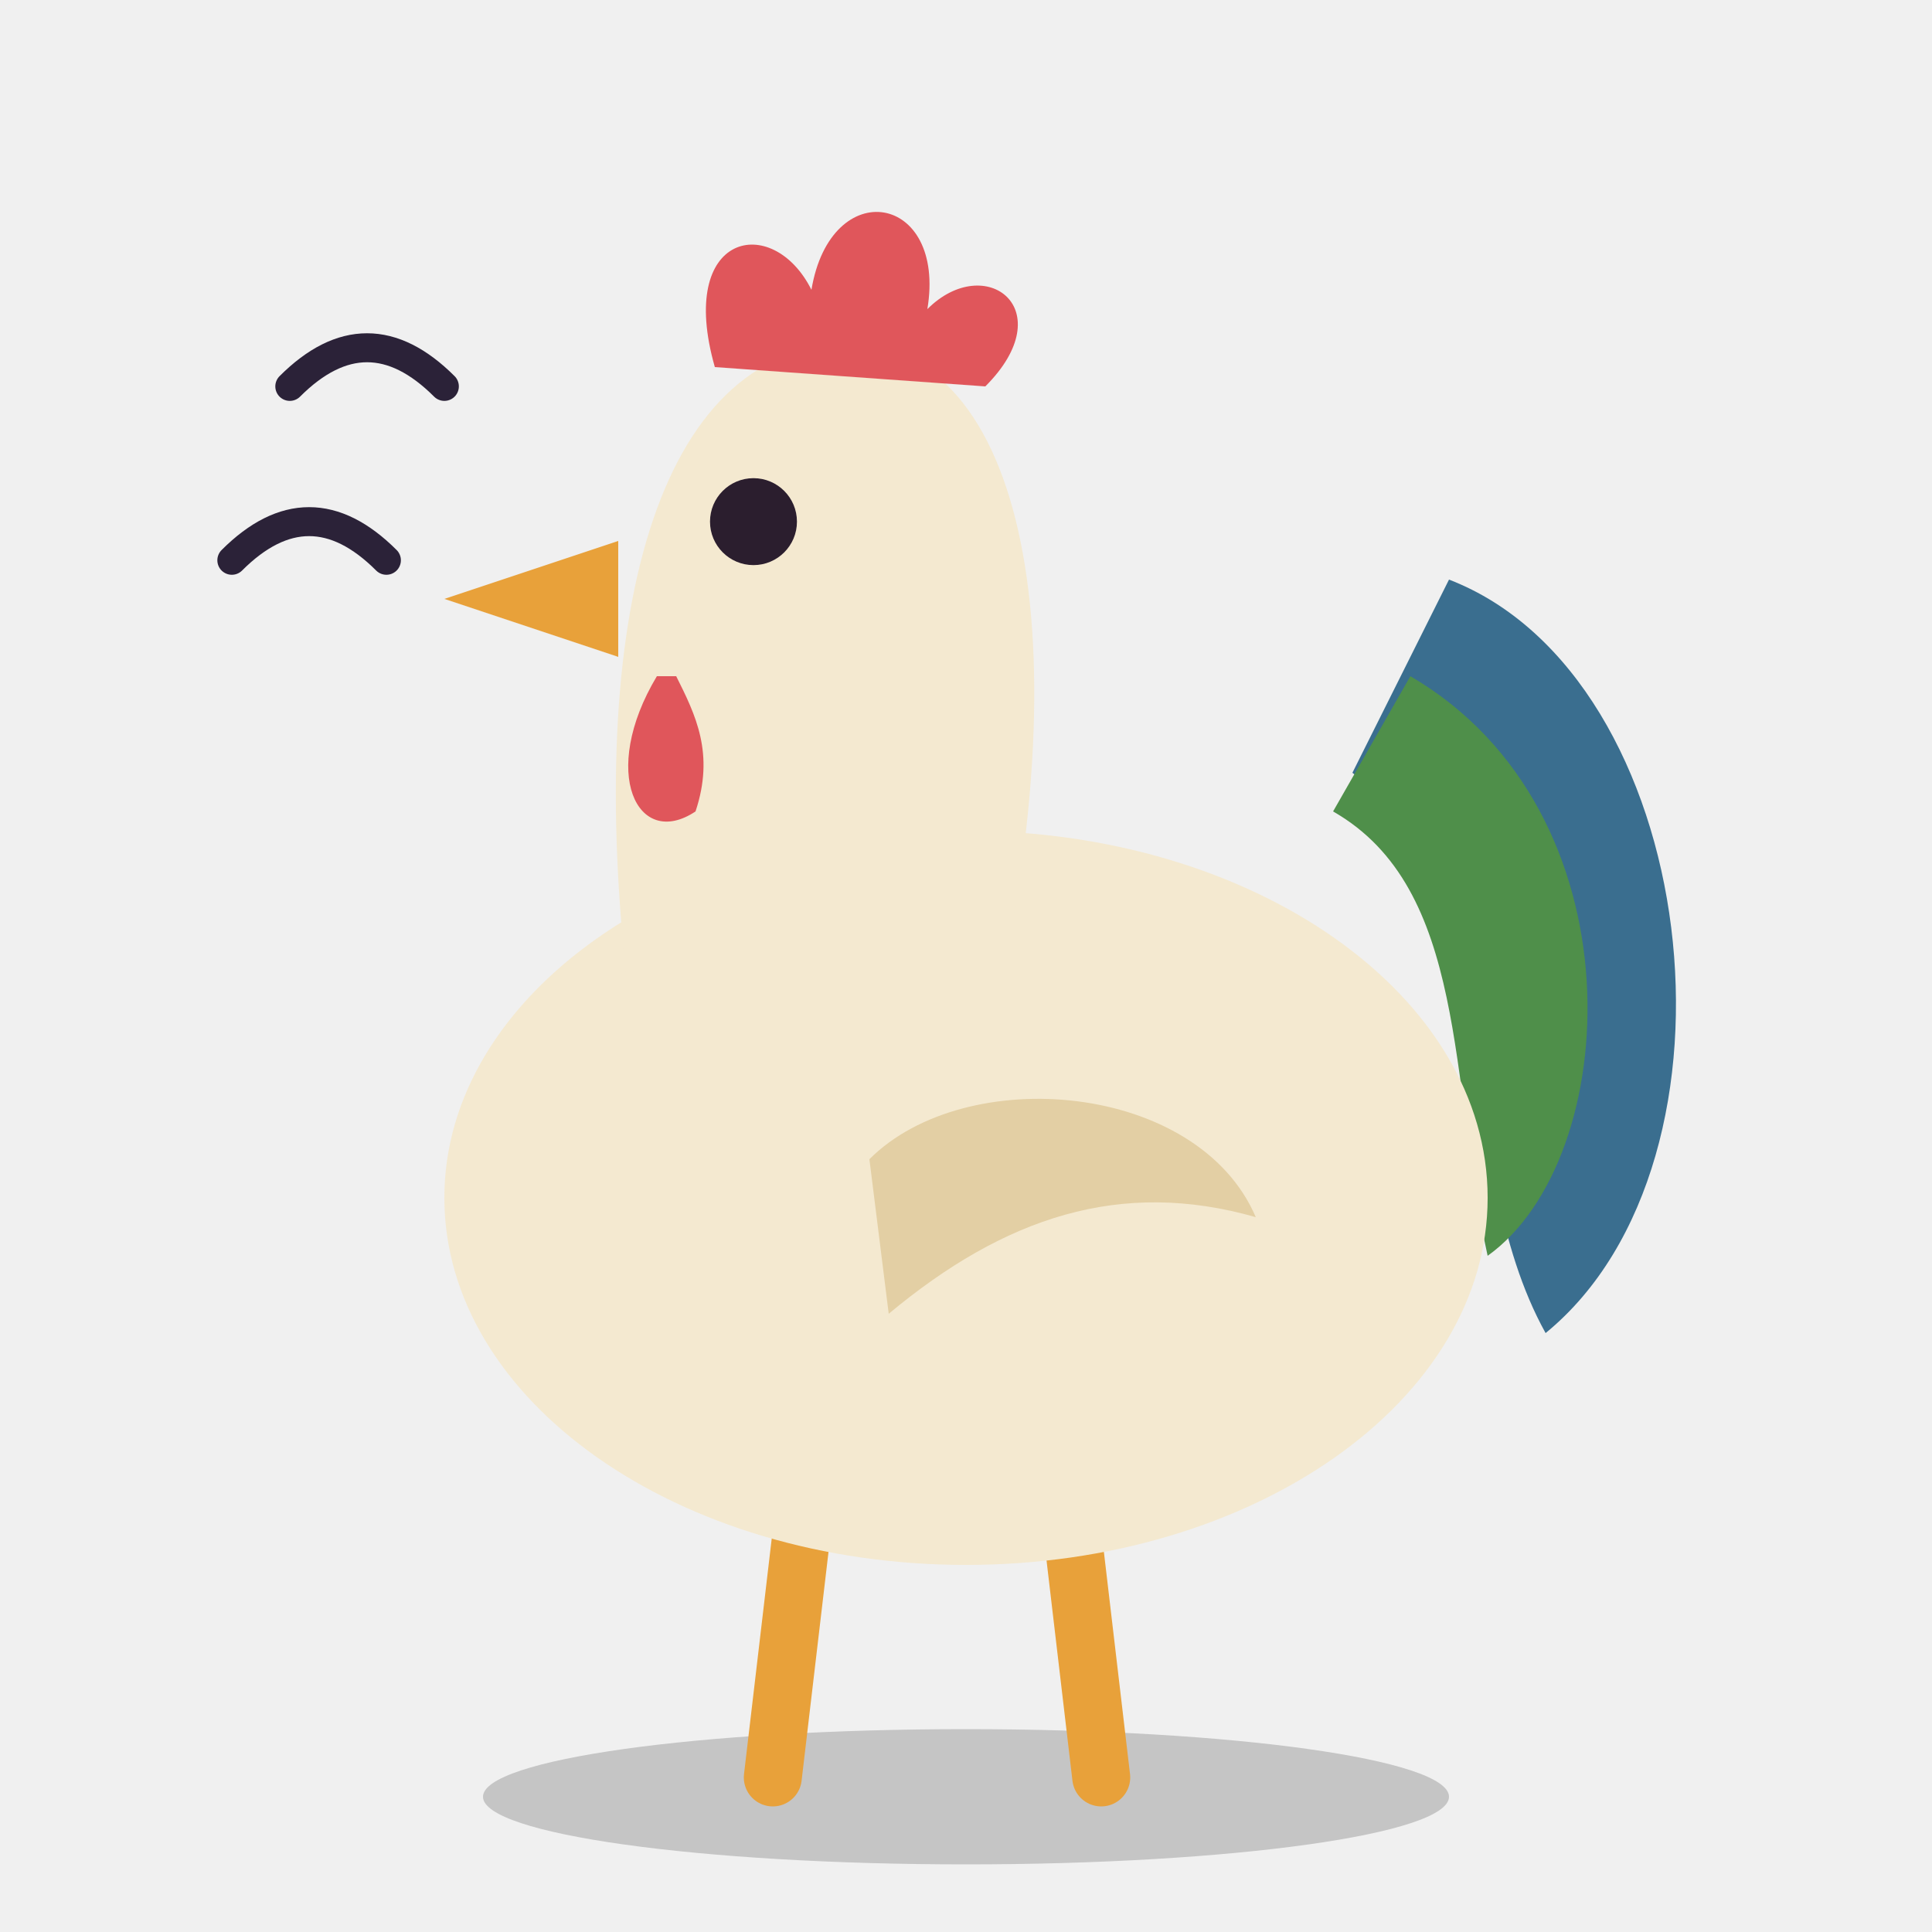
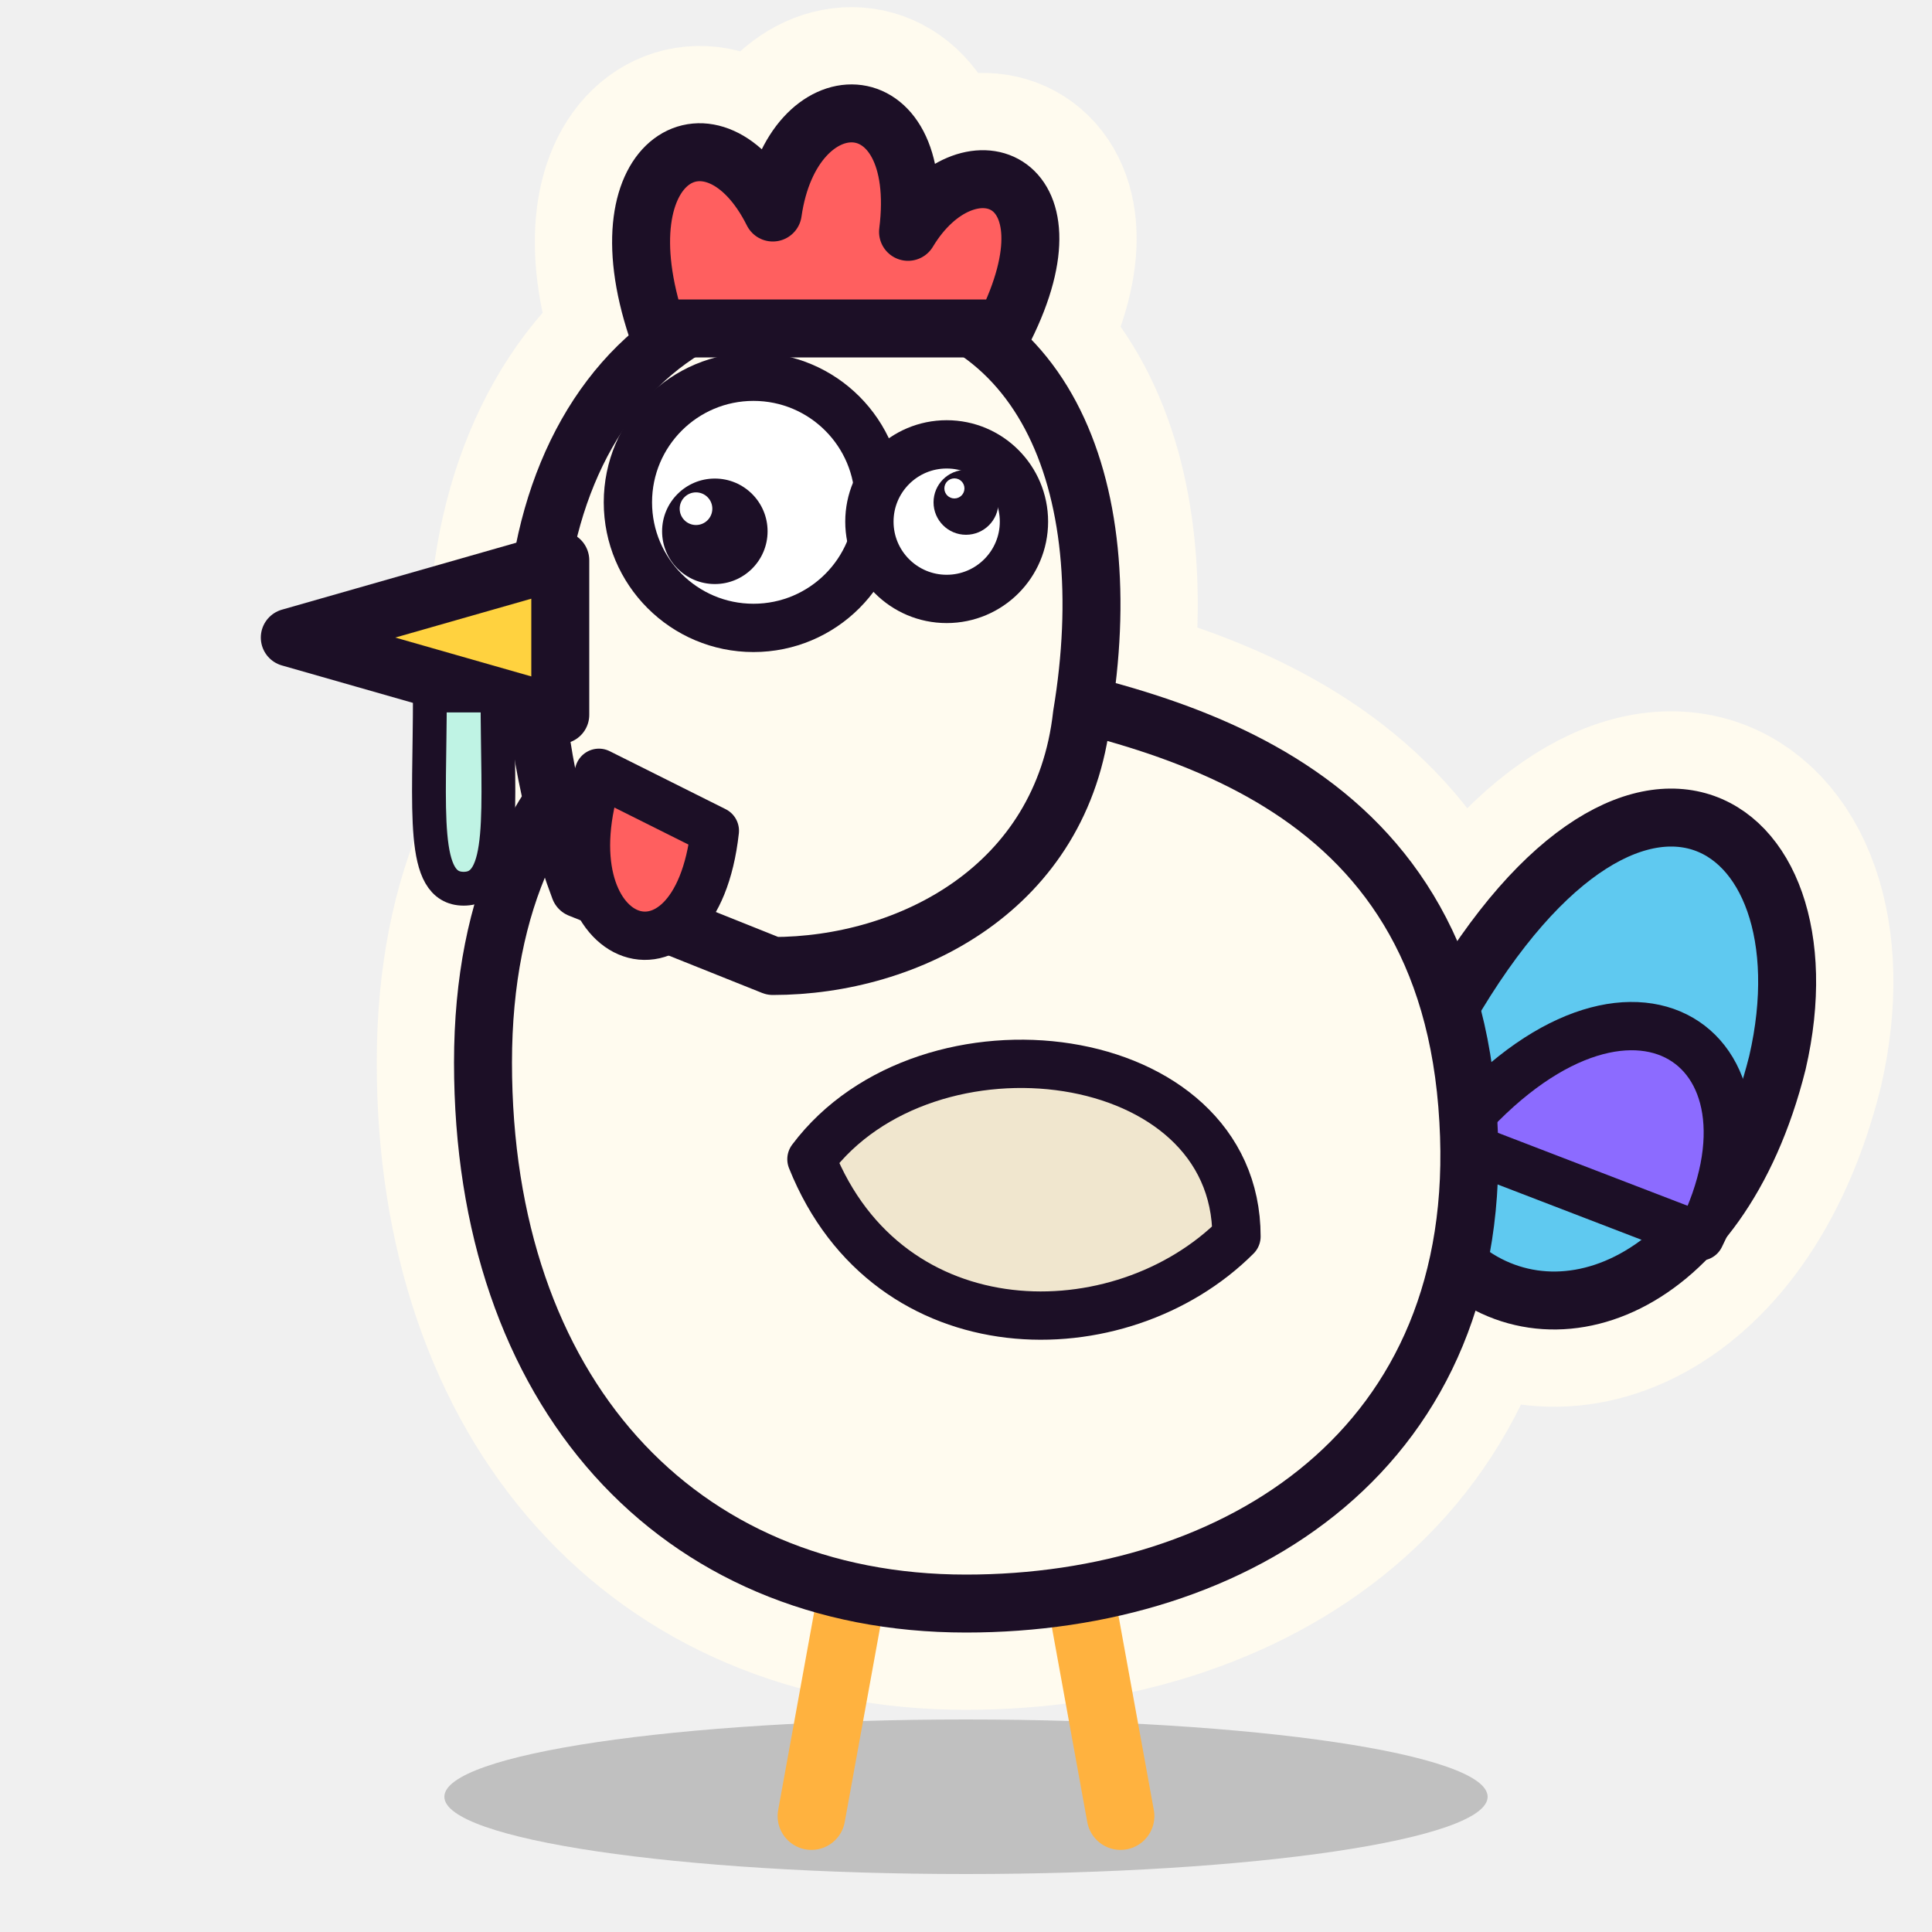
- <svg xmlns="http://www.w3.org/2000/svg" viewBox="0 0 200 200">
-   <ellipse cx="100" cy="186" rx="50" ry="7" fill="#000" opacity=".18" />
-   <path d="M84 150 L80 184 M110 150 L114 184" stroke="#E8A13A" stroke-width="6" stroke-linecap="round" />
-   <path d="M150 60 C176 70 182 120 160 138 C150 120 156 92 140 80Z" fill="#3A6E8F" />
-   <path d="M146 70 C170 84 168 120 154 130 C150 112 152 92 138 84Z" fill="#4F8F4A" />
-   <ellipse cx="100" cy="124" rx="54" ry="38" fill="#F4E9D0" />
-   <path d="M66 110 C60 70 66 40 84 36 C104 32 112 60 104 100Z" fill="#F4E9D0" />
-   <path d="M74 38 C70 24 80 22 84 30 C86 18 98 20 96 32 C102 26 110 32 102 40Z" fill="#E0565B" />
-   <path d="M64 56 L46 62 L64 68Z" fill="#E8A13A" />
-   <path d="M68 70 C62 80 66 88 72 84 C74 78 72 74 70 70Z" fill="#E0565B" />
-   <circle cx="78" cy="54" r="4.5" fill="#2B1E2E" />
-   <path d="M90 120 C100 110 124 112 130 126 C116 122 104 126 92 136Z" fill="#E3CFA4" />
-   <path d="M30 40 q8 -8 16 0 M24 58 q8 -8 16 0" stroke="#2B2238" stroke-width="3" fill="none" stroke-linecap="round" />
+ <svg xmlns="http://www.w3.org/2000/svg" viewBox="0 0 200 200" stroke-linejoin="round" stroke-linecap="round">
+   <ellipse cx="100" cy="186" rx="54" ry="8" fill="#000" opacity=".2" />
+   <path d="M148 108 C168 70 190 84 184 110 C178 134 160 140 150 130Z" fill="#5FC9F0" stroke="#FFFBEF" stroke-width="22" />
+   <path d="M150 118 C168 96 186 108 176 128Z" fill="#8C6BFF" stroke="#FFFBEF" stroke-width="20" />
+   <path d="M50 110 C50 76 74 64 98 70 C120 74 150 80 152 116 C154 150 128 166 100 166 C70 166 50 144 50 110Z" fill="#FFFBEF" stroke="#FFFBEF" stroke-width="22" />
+   <path d="M60 92 C48 60 60 30 86 30 C108 30 116 50 112 74 C110 92 94 100 80 100Z" fill="#FFFBEF" stroke="#FFFBEF" stroke-width="22" />
+   <path d="M68 34 C62 16 74 10 80 22 C82 8 96 8 94 24 C100 14 112 18 104 34Z" fill="#FF5F5F" stroke="#FFFBEF" stroke-width="22" />
+   <path d="M88 166 L84 188 M112 166 L116 188" fill="none" stroke="#FFB23F" stroke-width="7" />
+   <path d="M148 108 C168 70 190 84 184 110 C178 134 160 140 150 130Z" fill="#5FC9F0" stroke="#1C0F26" stroke-width="6" />
+   <path d="M150 118 C168 96 186 108 176 128Z" fill="#8C6BFF" stroke="#1C0F26" stroke-width="5" />
+   <path d="M50 110 C50 76 74 64 98 70 C120 74 150 80 152 116 C154 150 128 166 100 166 C70 166 50 144 50 110Z" fill="#FFFBEF" stroke="#1C0F26" stroke-width="6" />
+   <path d="M84 120 C96 104 128 108 128 128 C116 140 92 140 84 120Z" fill="#F0E6CE" stroke="#1C0F26" stroke-width="5" />
+   <path d="M60 92 C48 60 60 30 86 30 C108 30 116 50 112 74 C110 92 94 100 80 100Z" fill="#FFFBEF" stroke="#1C0F26" stroke-width="6" />
+   <path d="M68 34 C62 16 74 10 80 22 C82 8 96 8 94 24 C100 14 112 18 104 34Z" fill="#FF5F5F" stroke="#1C0F26" stroke-width="6" />
+   <path d="M58 58 L30 66 L58 74Z" fill="#FFD23F" stroke="#1C0F26" stroke-width="6" />
+   <path d="M62 80 C56 98 72 104 74 86Z" fill="#FF5F5F" stroke="#1C0F26" stroke-width="5" />
+   <circle cx="78" cy="52" r="13" fill="#fff" stroke="#1C0F26" stroke-width="5" />
+   <circle cx="74" cy="55" r="5.46" fill="#1C0F26" />
+   <circle cx="72.05" cy="52.66" r="1.69" fill="#fff" />
+   <circle cx="98" cy="54" r="8" fill="#fff" stroke="#1C0F26" stroke-width="5" />
+   <circle cx="100" cy="52" r="3.36" fill="#1C0F26" />
+   <circle cx="98.8" cy="50.56" r="1.04" fill="#fff" />
+   <path d="M44.5 72 C44.5 84.0 43.5 92 48 92 C52.5 92 51.5 84.0 51.5 72Z" fill="#BFF3E4" stroke="#1C0F26" stroke-width="3.5" />
</svg>
